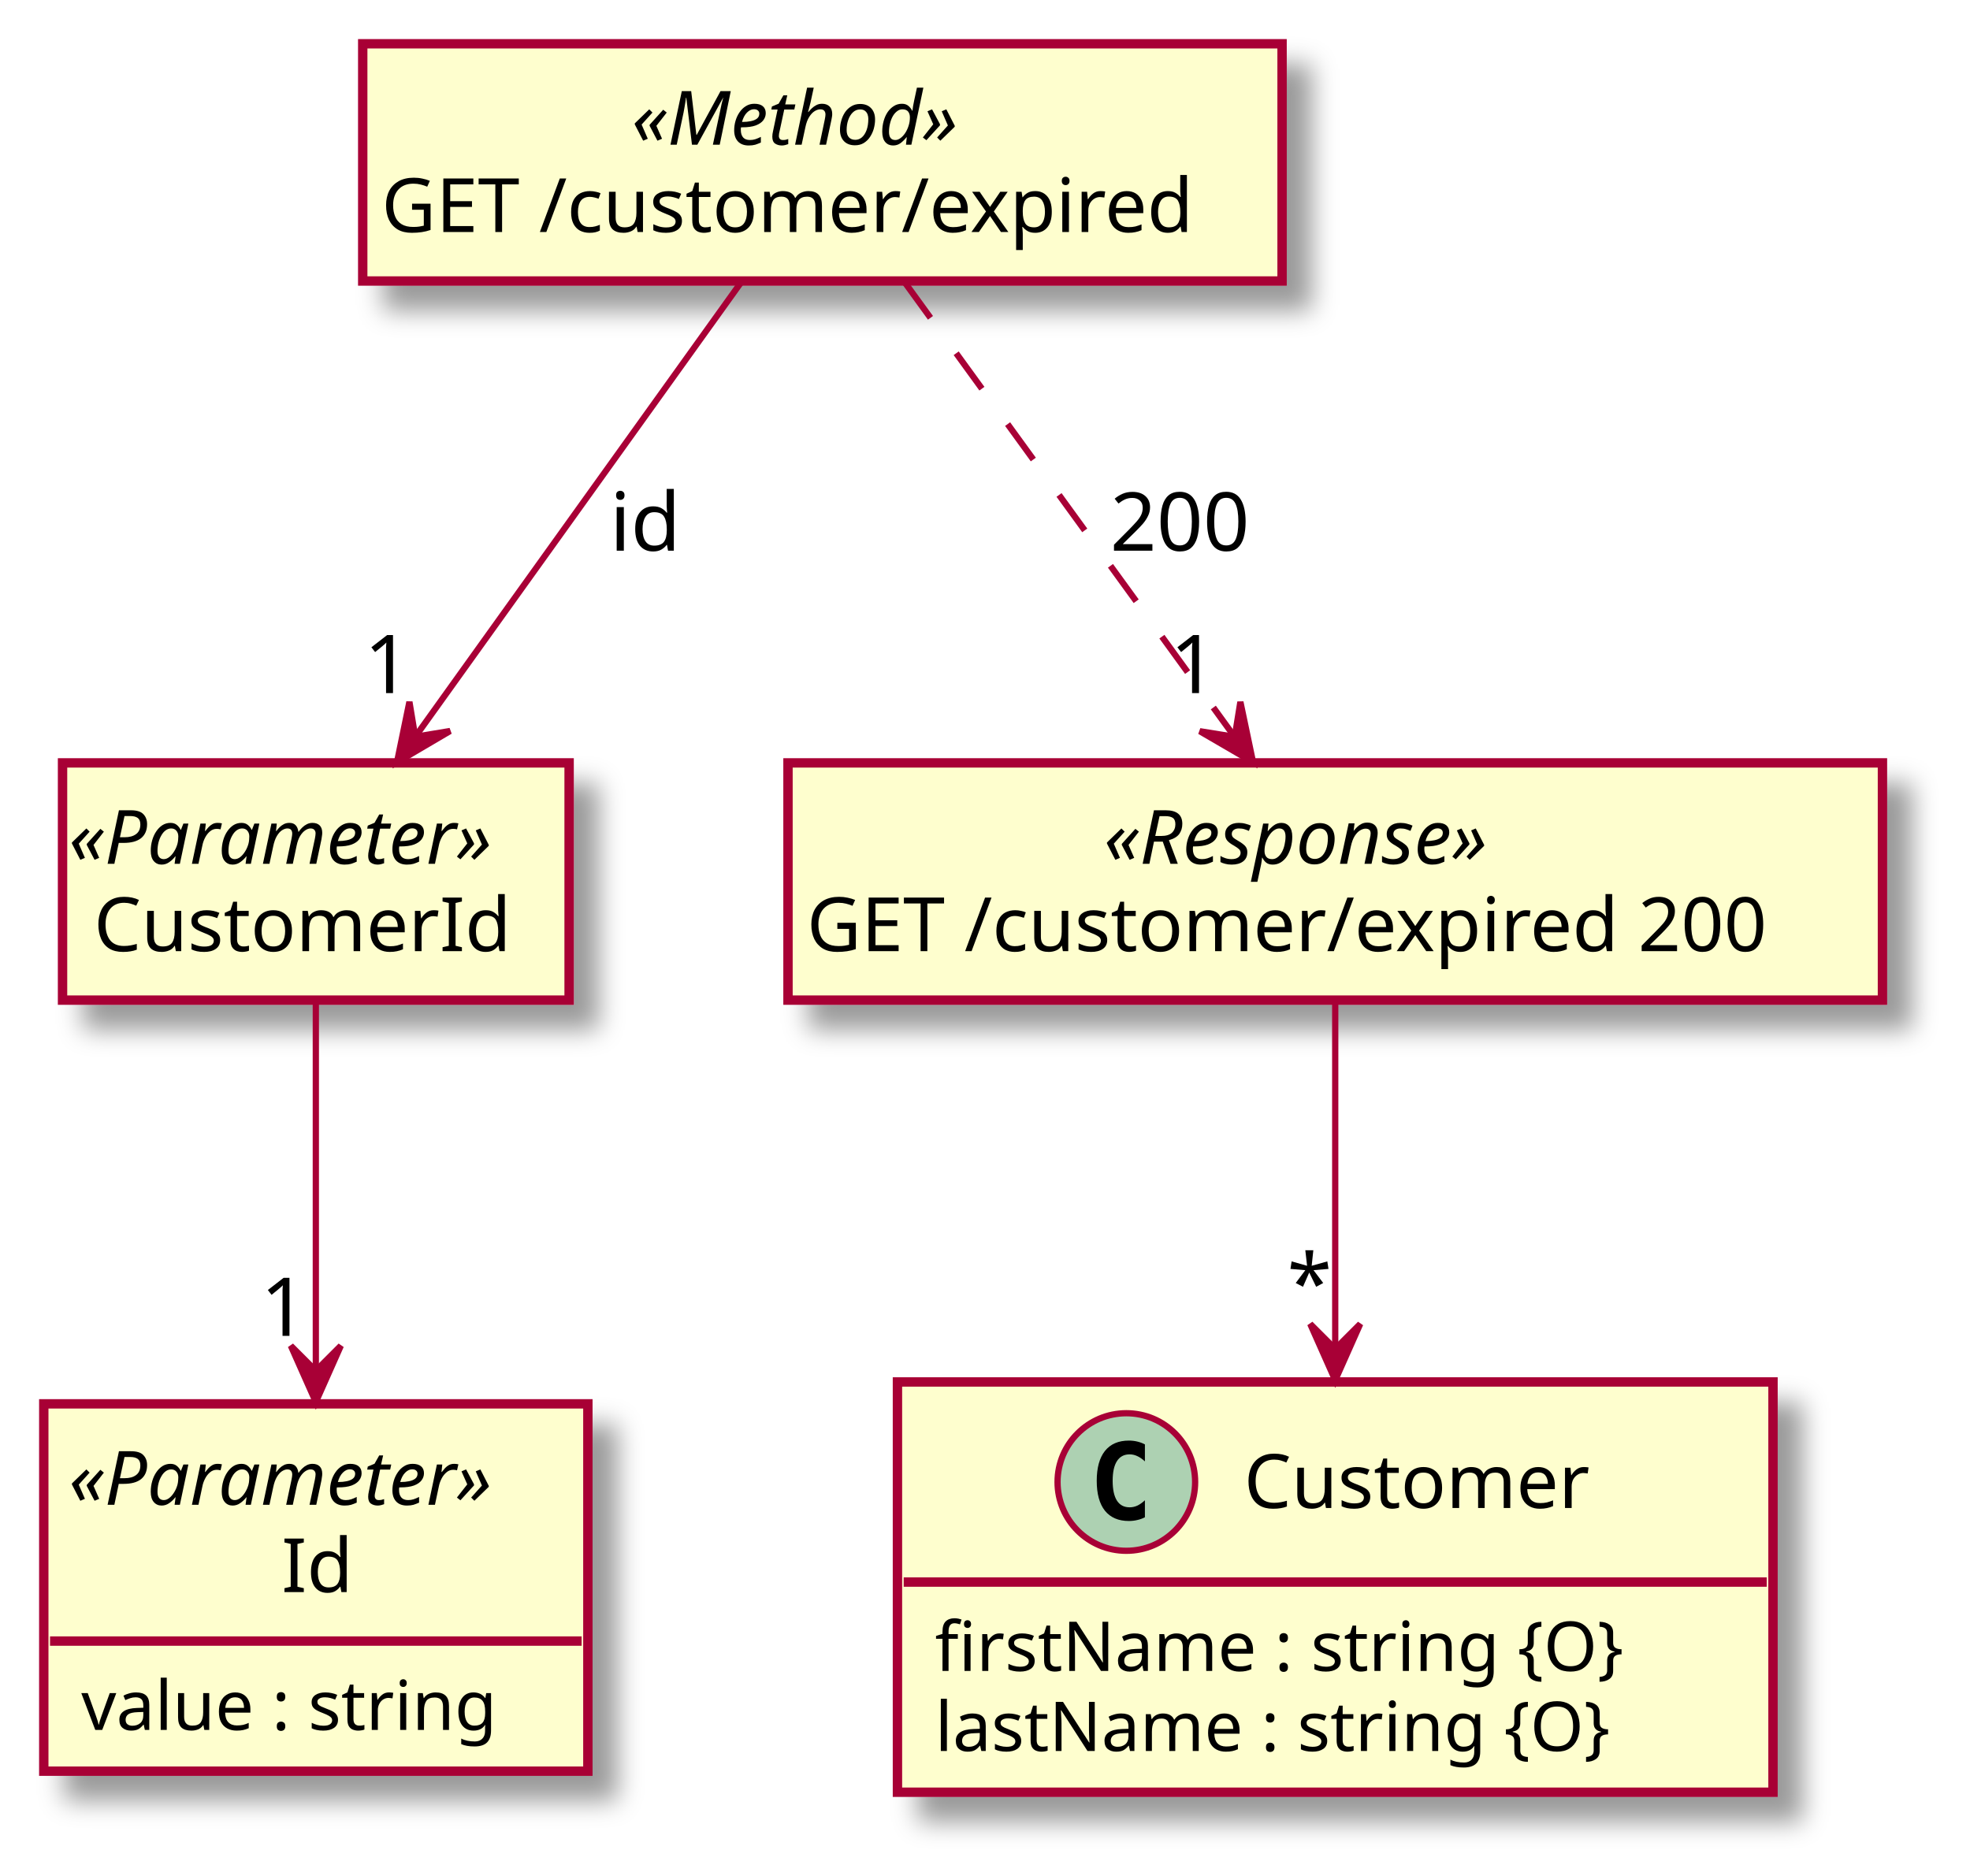
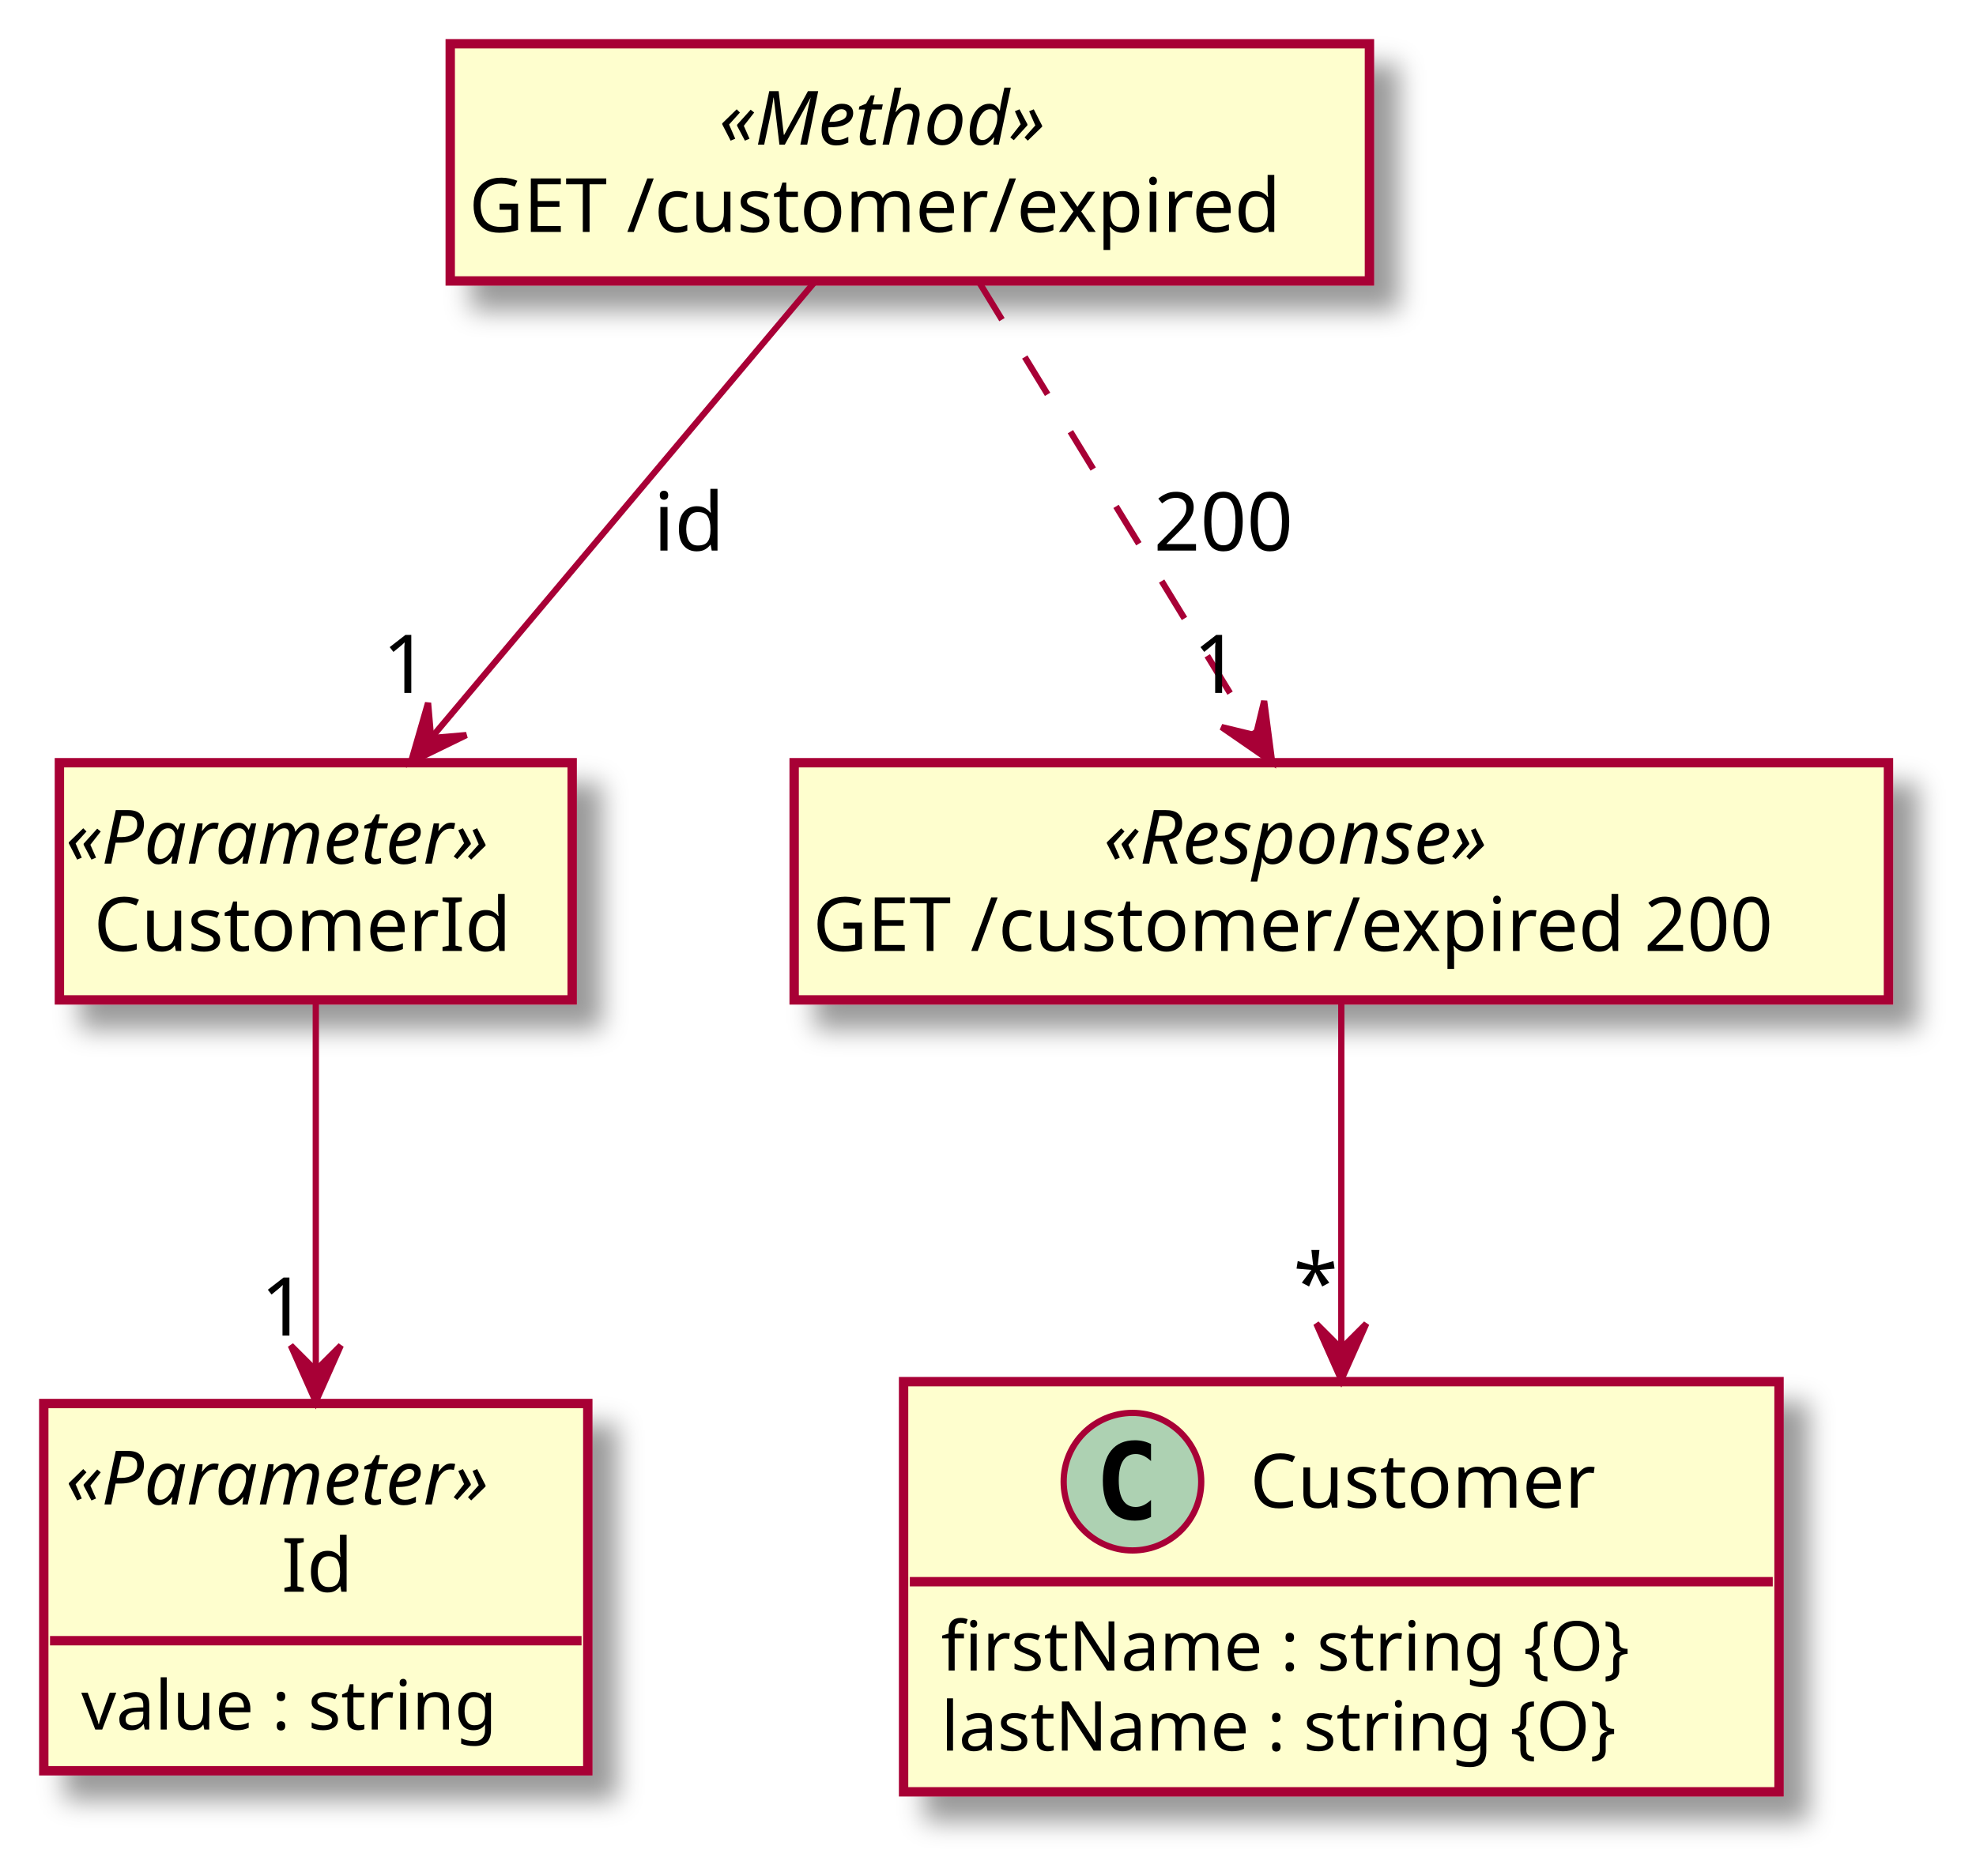
- <svg xmlns="http://www.w3.org/2000/svg" contentScriptType="application/ecmascript" contentStyleType="text/css" height="300px" preserveAspectRatio="none" style="width:315px;height:300px;" version="1.1" viewBox="0 0 315 300" width="315px" zoomAndPan="magnify">
+ <svg xmlns="http://www.w3.org/2000/svg" contentScriptType="application/ecmascript" contentStyleType="text/css" height="300px" preserveAspectRatio="none" style="width:316px;height:300px;" version="1.1" viewBox="0 0 316 300" width="316px" zoomAndPan="magnify">
  <defs>
    <filter height="300%" id="fwz16hyim74ye" width="300%" x="-1" y="-1">
      <feGaussianBlur result="blurOut" stdDeviation="2.0" />
      <feColorMatrix in="blurOut" result="blurOut2" type="matrix" values="0 0 0 0 0 0 0 0 0 0 0 0 0 0 0 0 0 0 .4 0" />
      <feOffset dx="4.0" dy="4.0" in="blurOut2" result="blurOut3" />
      <feBlend in="SourceGraphic" in2="blurOut3" mode="normal" />
    </filter>
  </defs>
  <g>
-     <rect codeLine="8" fill="#FEFECE" filter="url(#fwz16hyim74ye)" height="65.609" id="Customer" style="stroke:#A80036;stroke-width:1.5;" width="140" x="143.5" y="221" />
-     <ellipse cx="180.1" cy="237" fill="#ADD1B2" rx="11" ry="11" style="stroke:#A80036;stroke-width:1.0;" />
-     <path d="M183.069,242.641 Q182.491,242.938 181.85,243.078 Q181.209,243.234 180.506,243.234 Q178.006,243.234 176.678,241.594 Q175.366,239.938 175.366,236.812 Q175.366,233.688 176.678,232.031 Q178.006,230.375 180.506,230.375 Q181.209,230.375 181.85,230.531 Q182.506,230.688 183.069,230.984 L183.069,233.703 Q182.444,233.125 181.85,232.859 Q181.256,232.578 180.631,232.578 Q179.287,232.578 178.6,233.656 Q177.912,234.719 177.912,236.812 Q177.912,238.906 178.6,239.984 Q179.287,241.047 180.631,241.047 Q181.256,241.047 181.85,240.781 Q182.444,240.5 183.069,239.922 L183.069,242.641 Z " fill="#000000" />
-     <text fill="#000000" font-family="sans-serif" font-size="12" lengthAdjust="spacing" textLength="60" x="198.9" y="241.154">Customer</text>
-     <line style="stroke:#A80036;stroke-width:1.5;" x1="144.5" x2="282.5" y1="253" y2="253" />
-     <text fill="#000000" font-family="sans-serif" font-size="11" lengthAdjust="spacing" textLength="128" x="149.5" y="267.21">firstName : string {O}</text>
-     <text fill="#000000" font-family="sans-serif" font-size="11" lengthAdjust="spacing" textLength="126" x="149.5" y="280.015">lastName : string {O}</text>
-     <rect codeLine="13" fill="#FEFECE" filter="url(#fwz16hyim74ye)" height="37.938" id="CustomerId" style="stroke:#A80036;stroke-width:1.5;" width="81" x="10" y="122" />
-     <text fill="#000000" font-family="sans-serif" font-size="12" font-style="italic" lengthAdjust="spacing" textLength="79" x="11" y="138.139">«Parameter»</text>
+     <rect codeLine="8" fill="#FEFECE" filter="url(#fwz16hyim74ye)" height="65.609" id="Customer" style="stroke:#A80036;stroke-width:1.5;" width="140" x="144.5" y="221" />
+     <ellipse cx="181.1" cy="237" fill="#ADD1B2" rx="11" ry="11" style="stroke:#A80036;stroke-width:1.0;" />
+     <path d="M184.069,242.641 Q183.491,242.938 182.85,243.086 Q182.209,243.234 181.506,243.234 Q179.006,243.234 177.686,241.586 Q176.366,239.938 176.366,236.812 Q176.366,233.688 177.686,232.031 Q179.006,230.375 181.506,230.375 Q182.209,230.375 182.858,230.531 Q183.506,230.688 184.069,230.984 L184.069,233.703 Q183.444,233.125 182.85,232.852 Q182.256,232.578 181.631,232.578 Q180.287,232.578 179.6,233.648 Q178.912,234.719 178.912,236.812 Q178.912,238.906 179.6,239.977 Q180.287,241.047 181.631,241.047 Q182.256,241.047 182.85,240.773 Q183.444,240.5 184.069,239.922 L184.069,242.641 Z " fill="#000000" />
+     <text fill="#000000" font-family="sans-serif" font-size="12" lengthAdjust="spacing" textLength="60" x="199.9" y="241.154">Customer</text>
+     <line style="stroke:#A80036;stroke-width:1.5;" x1="145.5" x2="283.5" y1="253" y2="253" />
+     <text fill="#000000" font-family="sans-serif" font-size="11" lengthAdjust="spacing" textLength="128" x="150.5" y="267.21">firstName : string {O}</text>
+     <text fill="#000000" font-family="sans-serif" font-size="11" lengthAdjust="spacing" textLength="126" x="150.5" y="280.015">lastName : string {O}</text>
+     <rect codeLine="13" fill="#FEFECE" filter="url(#fwz16hyim74ye)" height="37.938" id="CustomerId" style="stroke:#A80036;stroke-width:1.5;" width="82" x="9.5" y="122" />
+     <text fill="#000000" font-family="sans-serif" font-size="12" font-style="italic" lengthAdjust="spacing" textLength="80" x="10.5" y="138.139">«Parameter»</text>
    <text fill="#000000" font-family="sans-serif" font-size="12" lengthAdjust="spacing" textLength="71" x="15" y="152.107">CustomerId</text>
    <rect codeLine="16" fill="#FEFECE" filter="url(#fwz16hyim74ye)" height="58.742" id="Id" style="stroke:#A80036;stroke-width:1.5;" width="87" x="7" y="224.5" />
-     <text fill="#000000" font-family="sans-serif" font-size="12" font-style="italic" lengthAdjust="spacing" textLength="79" x="11" y="240.639">«Parameter»</text>
+     <text fill="#000000" font-family="sans-serif" font-size="12" font-style="italic" lengthAdjust="spacing" textLength="80" x="10.5" y="240.639">«Parameter»</text>
    <text fill="#000000" font-family="sans-serif" font-size="12" lengthAdjust="spacing" textLength="11" x="45" y="254.607">Id</text>
    <line style="stroke:#A80036;stroke-width:1.5;" x1="8" x2="93" y1="262.438" y2="262.438" />
    <text fill="#000000" font-family="sans-serif" font-size="11" lengthAdjust="spacing" textLength="75" x="13" y="276.648">value : string</text>
-     <rect codeLine="20" fill="#FEFECE" filter="url(#fwz16hyim74ye)" height="37.938" id="GET /customer/expired" style="stroke:#A80036;stroke-width:1.5;" width="147" x="58" y="7" />
-     <text fill="#000000" font-family="sans-serif" font-size="12" font-style="italic" lengthAdjust="spacing" textLength="61" x="101" y="23.139">«Method»</text>
-     <text fill="#000000" font-family="sans-serif" font-size="12" lengthAdjust="spacing" textLength="141" x="61" y="37.107">GET /customer/expired</text>
-     <rect codeLine="23" fill="#FEFECE" filter="url(#fwz16hyim74ye)" height="37.938" id="GET /customer/expired 200" style="stroke:#A80036;stroke-width:1.5;" width="175" x="126" y="122" />
-     <text fill="#000000" font-family="sans-serif" font-size="12" font-style="italic" lengthAdjust="spacing" textLength="74" x="176.5" y="138.139">«Response»</text>
-     <text fill="#000000" font-family="sans-serif" font-size="12" lengthAdjust="spacing" textLength="169" x="129" y="152.107">GET /customer/expired 200</text>
-     <path codeLine="26" d="M50.5,160.33 C50.5,176.2 50.5,199.58 50.5,218.88 " fill="none" id="CustomerId-to-Id" style="stroke:#A80036;stroke-width:1.0;" />
-     <polygon fill="#A80036" points="50.5,224.21,54.5,215.21,50.5,219.21,46.5,215.21,50.5,224.21" style="stroke:#A80036;stroke-width:1.0;" />
-     <text fill="#000000" font-family="sans-serif" font-size="13" lengthAdjust="spacing" textLength="8" x="41.675" y="213.626">1</text>
-     <path codeLine="28" d="M118.49,45.16 C104.32,64.92 81.64,96.55 66.42,117.79 " fill="none" id="GET /customer/expired-to-CustomerId" style="stroke:#A80036;stroke-width:1.0;" />
-     <polygon fill="#A80036" points="63.48,121.89,71.971,116.9,66.39,117.824,65.466,112.243,63.48,121.89" style="stroke:#A80036;stroke-width:1.0;" />
-     <text fill="#000000" font-family="sans-serif" font-size="13" lengthAdjust="spacing" textLength="11" x="97.5" y="88.067">id</text>
-     <text fill="#000000" font-family="sans-serif" font-size="13" lengthAdjust="spacing" textLength="8" x="58.23" y="110.838">1</text>
-     <path codeLine="30" d="M213.5,160.33 C213.5,175.3 213.5,196.95 213.5,215.56 " fill="none" id="GET /customer/expired 200-to-Customer" style="stroke:#A80036;stroke-width:1.0;" />
-     <polygon fill="#A80036" points="213.5,220.72,217.5,211.72,213.5,215.72,209.5,211.72,213.5,220.72" style="stroke:#A80036;stroke-width:1.0;" />
-     <text fill="#000000" font-family="sans-serif" font-size="13" lengthAdjust="spacing" textLength="7" x="205.811" y="209.81">*</text>
-     <path codeLine="32" d="M144.67,45.16 C159.02,64.92 181.97,96.55 197.38,117.79 " fill="none" id="GET /customer/expired-to-GET /customer/expired 200" style="stroke:#A80036;stroke-width:1.0;stroke-dasharray:7.0,7.0;" />
-     <polygon fill="#A80036" points="200.36,121.89,198.336,112.251,197.434,117.836,191.849,116.934,200.36,121.89" style="stroke:#A80036;stroke-width:1.0;" />
-     <text fill="#000000" font-family="sans-serif" font-size="13" lengthAdjust="spacing" textLength="24" x="177.5" y="88.067">200</text>
-     <text fill="#000000" font-family="sans-serif" font-size="13" lengthAdjust="spacing" textLength="8" x="187.111" y="110.838">1</text>
+     <rect codeLine="20" fill="#FEFECE" filter="url(#fwz16hyim74ye)" height="37.938" id="GET /customer/expired" style="stroke:#A80036;stroke-width:1.5;" width="147" x="72" y="7" />
+     <text fill="#000000" font-family="sans-serif" font-size="12" font-style="italic" lengthAdjust="spacing" textLength="61" x="115" y="23.139">«Method»</text>
+     <text fill="#000000" font-family="sans-serif" font-size="12" lengthAdjust="spacing" textLength="141" x="75" y="37.107">GET /customer/expired</text>
+     <rect codeLine="23" fill="#FEFECE" filter="url(#fwz16hyim74ye)" height="37.938" id="GET /customer/expired 200" style="stroke:#A80036;stroke-width:1.5;" width="175" x="127" y="122" />
+     <text fill="#000000" font-family="sans-serif" font-size="12" font-style="italic" lengthAdjust="spacing" textLength="76" x="176.5" y="138.139">«Response»</text>
+     <text fill="#000000" font-family="sans-serif" font-size="12" lengthAdjust="spacing" textLength="169" x="130" y="152.107">GET /customer/expired 200</text>
+     <path codeLine="26" d="M50.5,160.329 C50.5,176.202 50.5,199.581 50.5,218.885 " fill="none" id="CustomerId-to-Id" style="stroke:#A80036;stroke-width:1.0;" />
+     <polygon fill="#A80036" points="50.5,224.212,54.5,215.212,50.5,219.212,46.5,215.212,50.5,224.212" style="stroke:#A80036;stroke-width:1.0;" />
+     <text fill="#000000" font-family="sans-serif" font-size="13" lengthAdjust="spacing" textLength="8" x="41.675" y="213.628">1</text>
+     <path codeLine="28" d="M130.237,45.155 C113.547,65.007 86.805,96.816 68.951,118.053 " fill="none" id="GET /customer/expired-to-CustomerId" style="stroke:#A80036;stroke-width:1.0;" />
+     <polygon fill="#A80036" points="65.725,121.89,74.579,117.576,68.944,118.063,68.457,112.427,65.725,121.89" style="stroke:#A80036;stroke-width:1.0;" />
+     <text fill="#000000" font-family="sans-serif" font-size="13" lengthAdjust="spacing" textLength="11" x="104.5" y="88.067">id</text>
+     <text fill="#000000" font-family="sans-serif" font-size="13" lengthAdjust="spacing" textLength="8" x="61.163" y="110.838">1</text>
+     <path codeLine="30" d="M214.5,160.329 C214.5,175.301 214.5,196.952 214.5,215.562 " fill="none" id="GET /customer/expired 200-to-Customer" style="stroke:#A80036;stroke-width:1.0;" />
+     <polygon fill="#A80036" points="214.5,220.722,218.5,211.722,214.5,215.722,210.5,211.722,214.5,220.722" style="stroke:#A80036;stroke-width:1.0;" />
+     <text fill="#000000" font-family="sans-serif" font-size="13" lengthAdjust="spacing" textLength="7" x="206.811" y="209.812">*</text>
+     <path codeLine="32" d="M156.586,45.155 C168.607,64.842 187.809,96.289 200.774,117.522 " fill="none" id="GET /customer/expired-to-GET /customer/expired 200" style="stroke:#A80036;stroke-width:1.0;stroke-dasharray:7.0,7.0;" />
+     <polygon fill="#A80036" points="203.441,121.89,202.164,112.124,200.835,117.623,195.337,116.293,203.441,121.89" style="stroke:#A80036;stroke-width:1.0;" />
+     <text fill="#000000" font-family="sans-serif" font-size="13" lengthAdjust="spacing" textLength="24" x="184.5" y="88.067">200</text>
+     <text fill="#000000" font-family="sans-serif" font-size="13" lengthAdjust="spacing" textLength="8" x="190.829" y="110.838">1</text>
  </g>
</svg>
